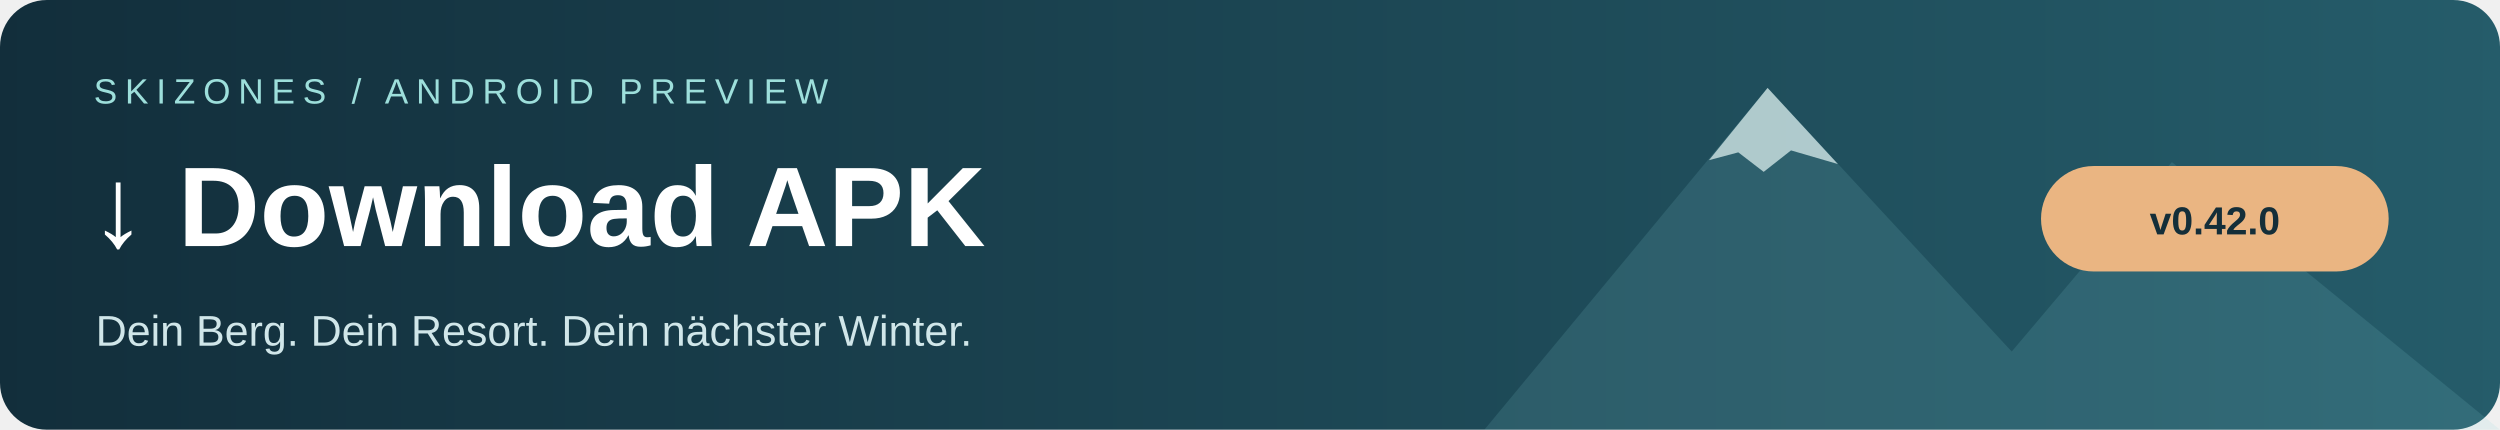
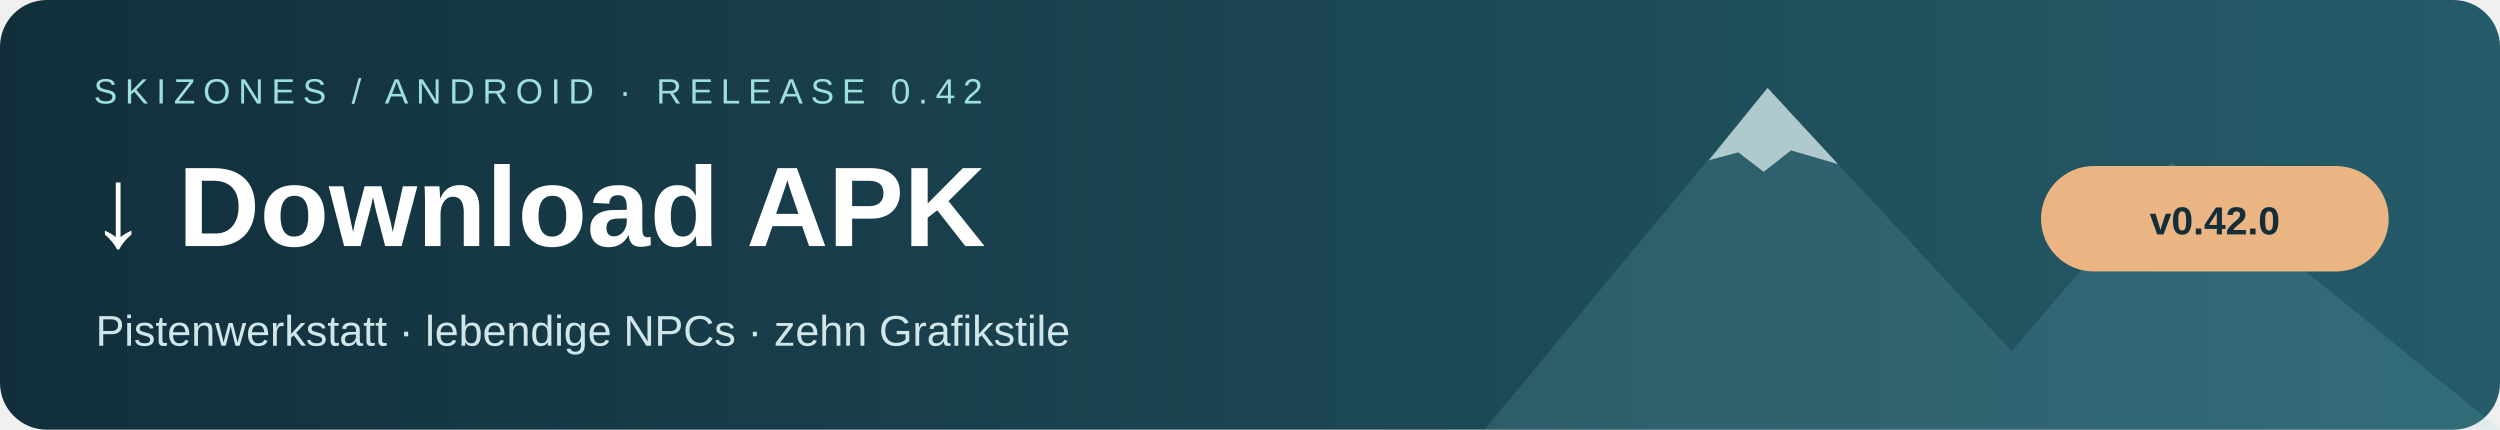
<svg xmlns="http://www.w3.org/2000/svg" width="1280" height="220" viewBox="0 0 1280 220" role="img" aria-label="Download APK — SkiZones — Android ARM64 Preview">
  <defs>
    <linearGradient id="bg">
      <stop stop-color="#122e3b" />
      <stop offset="1" stop-color="#255c6a" />
    </linearGradient>
  </defs>
  <rect width="1280" height="220" rx="24" fill="url(#bg)" />
  <path d="M760 220 905 45 1030 180 1112 83 1280 220Z" fill="#8ad6da" opacity=".14" />
  <path d="m875 82 30-37 36 39-24-7-14 11-13-10Z" fill="#e6f7f5" opacity=".7" />
-   <text x="48" y="53" fill="#9ddfdb" font-family="Arial,sans-serif" font-size="18" letter-spacing="4">SKIZONES / ANDROID PREVIEW</text>
+   <text x="48" y="53" fill="#9ddfdb" font-family="Arial,sans-serif" font-size="18" letter-spacing="4">SKIZONES / ANDROID · RELEASE 0.42</text>
  <text x="46" y="126" fill="#ffffff" font-family="Arial,sans-serif" font-size="58" font-weight="700">↓ Download APK</text>
-   <text x="49" y="177" fill="#d0e6e9" font-family="Arial,sans-serif" font-size="22">Dein Berg. Dein Resort. Dein nächster Winter.</text>
+   <text x="49" y="177" fill="#d0e6e9" font-family="Arial,sans-serif" font-size="22">Pistenwerkstatt · lebendige NPCs · zehn Grafikstile</text>
  <rect x="1045" y="85" width="178" height="54" rx="27" fill="#eab582" />
  <text x="1134" y="120" text-anchor="middle" fill="#142e39" font-family="Arial,sans-serif" font-size="20" font-weight="700">v0.42.0</text>
</svg>
